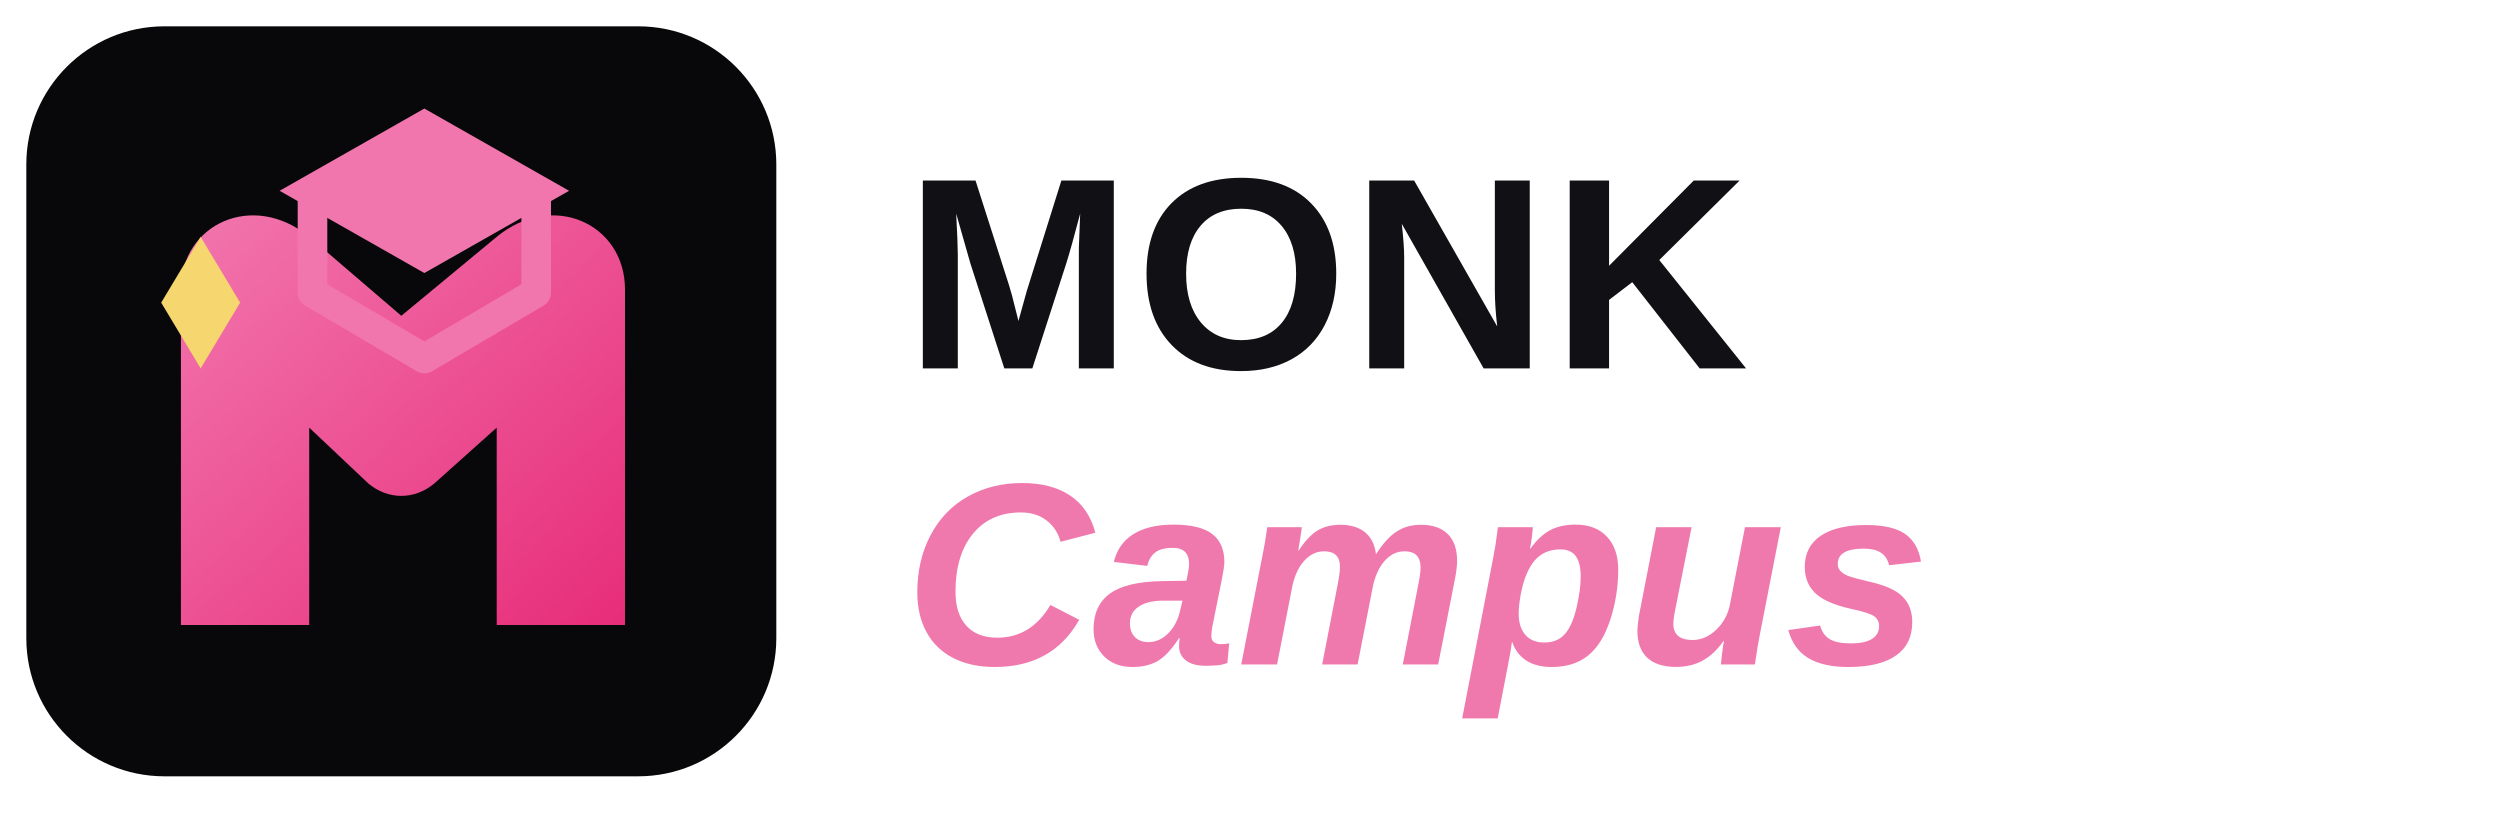
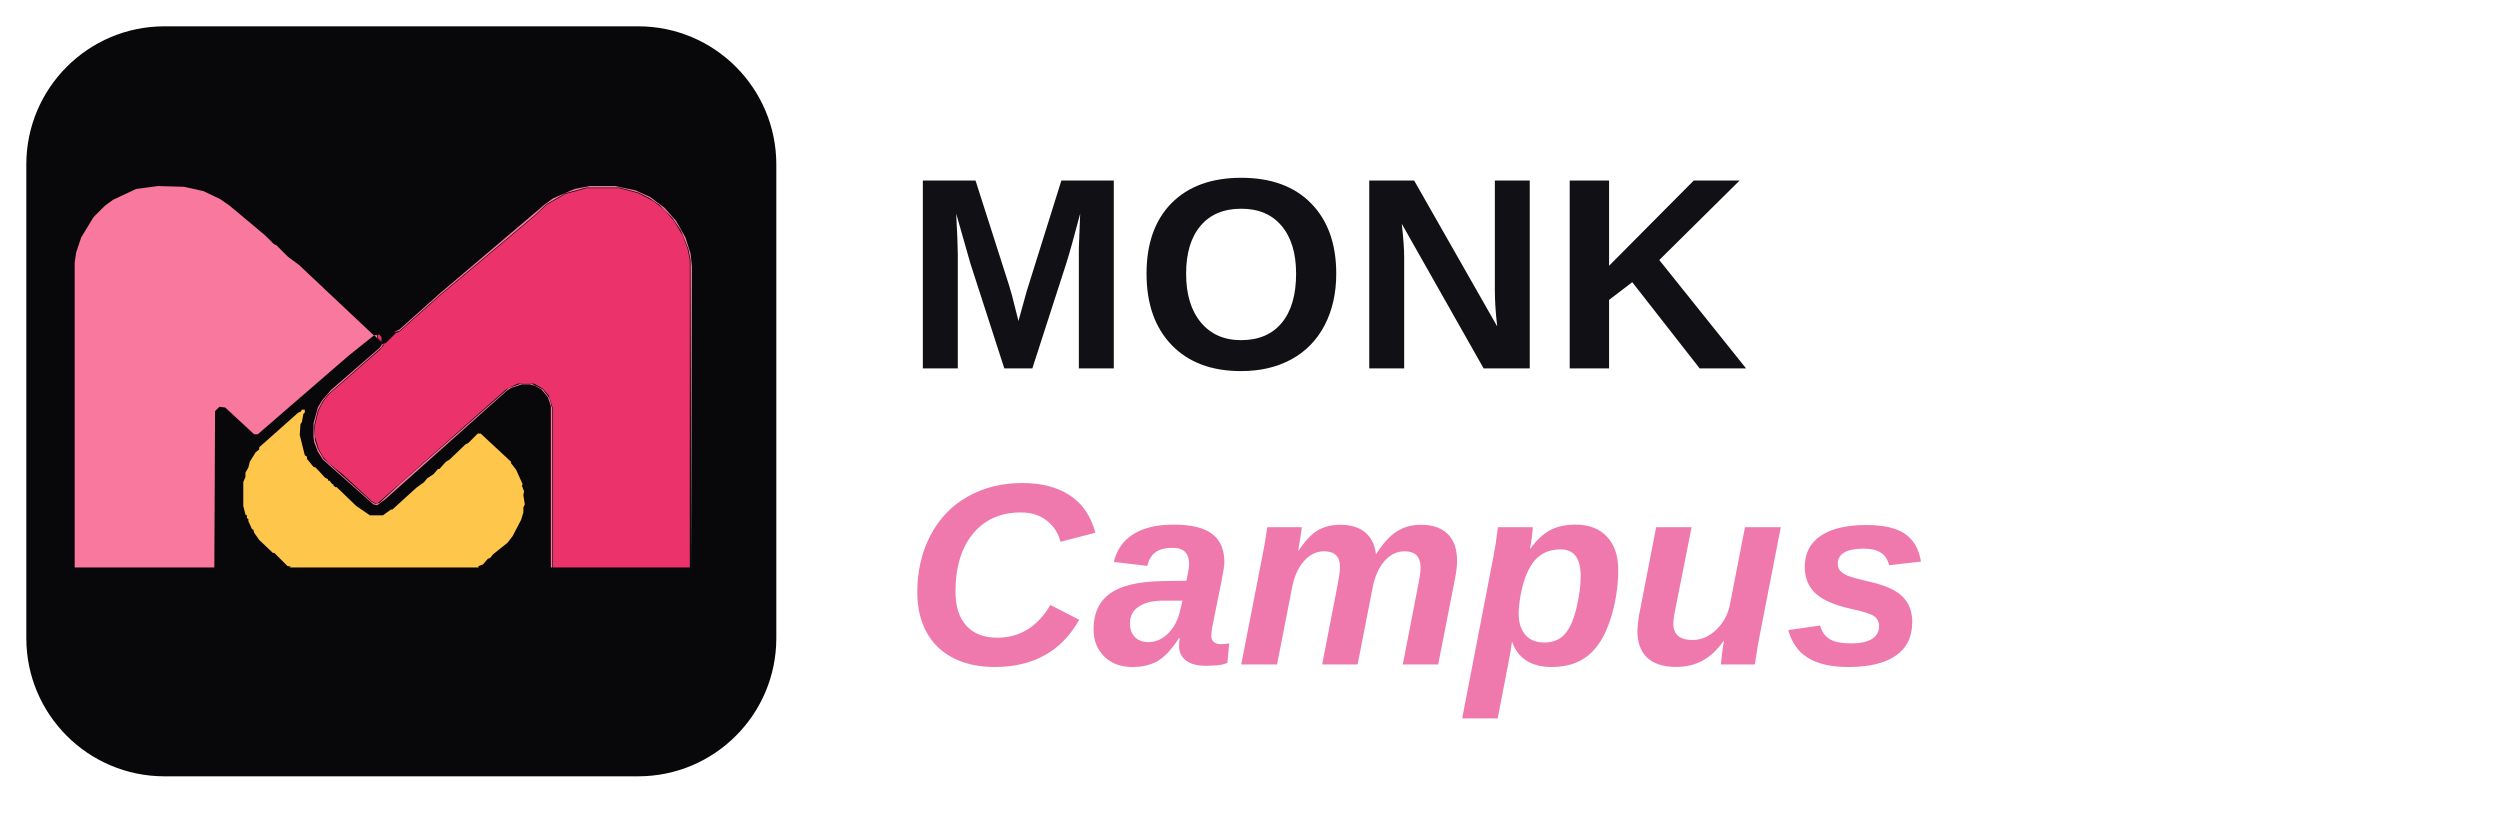
<svg xmlns="http://www.w3.org/2000/svg" viewBox="0 0 760 250" role="img" aria-labelledby="title">
-   <defs>
-     <linearGradient id="pink" x1="0" y1="0" x2="1" y2="1">
-       <stop stop-color="#f276ae" />
-       <stop offset="1" stop-color="#e72d79" />
-     </linearGradient>
-   </defs>
  <rect x="8" y="8" width="228" height="228" rx="42" fill="#08080a" />
-   <path d="M55 190V88c0-20 22-30 39-16l28 24 29-24c17-14 39-4 39 16v102h-39v-60l-19 17c-6 5-14 5-20 0L94 130v60z" fill="url(#pink)" />
-   <path d="M129 33l44 25-44 25-44-25z" fill="#f276ae" />
-   <path d="M95 59v30l34 20 34-20V59" fill="none" stroke="#f276ae" stroke-width="9" stroke-linejoin="round" />
-   <path d="M49 92l12-20 12 20-12 20z" fill="#f6d66f" />
+   <g transform="translate(4 2) scale(.22)">
+     <path fill="#F8789E" fill-rule="evenodd" d="M776,252 L746,265 L735,273 L590,396 L534,446 L526,450 L534,448 L589,399 L720,289 L737,273 L763,258 L792,250 L838,250 L864,257 L880,265 L893,274 L911,292 L923,310 L933,335 L936,350 L937,775 L938,359 L936,341 L929,319 L916,296 L900,278 L880,263 L860,254 L832,248 L797,248Z M111,291 L94,319 L87,340 L85,354 L85,775 L278,775 L279,559 L285,553 L293,554 L333,591 L338,591 L464,482 L499,454 L510,466 L507,471 L439,530 L427,544 L421,554 L415,576 L415,595 L416,602 L421,615 L428,626 L498,688 L503,689 L514,681 L682,531 L688,527 L703,522 L714,522 L721,524 L730,529 L739,540 L743,552 L743,775 L745,775 L745,556 L741,541 L732,529 L716,521 L702,521 L685,527 L536,658 L506,686 L500,687 L495,684 L429,625 L421,611 L417,599 L416,579 L421,558 L428,545 L435,536 L509,471 L511,467 L503,458 L503,454 L498,454 L395,357 L380,346 L364,330 L360,328 L348,316 L299,275 L286,266 L263,255 L236,249 L200,248 L170,252 L138,267 L127,275Z" />
+     <path fill="#EB326B" fill-rule="evenodd" d="M506,453 L504,454 L504,458 L509,463 L509,457Z M422,558 L417,579 L417,594 L422,611 L428,622 L436,631 L456,647 L495,683 L500,686 L504,686 L681,529 L697,521 L720,521 L732,528 L740,537 L746,556 L746,775 L935,775 L935,350 L932,335 L925,316 L913,296 L900,281 L885,269 L864,258 L838,251 L792,251 L763,259 L737,274 L720,290 L589,400 L534,449 L530,451 L528,450 L529,451 L515,465 L511,466 L512,468 L507,474 L436,536 L429,545Z" />
+     <path fill="#FEC64B" fill-rule="evenodd" d="M318,657 L318,690 L321,702 L323,703 L323,707 L325,708 L325,711 L330,722 L332,723 L333,727 L340,737 L359,755 L361,755 L379,773 L384,774 L382,775 L643,775 L643,773 L649,771 L656,763 L659,762 L663,757 L683,741 L690,732 L702,709 L705,699 L705,692 L707,688 L705,675 L706,670 L703,662 L704,660 L695,640 L688,631 L688,629 L646,590 L642,590 L629,603 L625,605 L603,626 L598,629 L589,639 L587,639 L581,646 L572,652 L568,657 L557,665 L524,695 L522,695 L511,703 L493,703 L474,690 L447,664 L445,664 L442,661 L443,660 L441,660 L437,655 L435,655 L435,653 L431,651 L418,637 L415,636 L406,625 L406,622 L403,620 L396,592 L397,577 L399,574 L401,563 L403,561 L403,557 L399,557 L397,560 L394,561 L340,609 L340,612 L335,616 L327,629 L325,637 L321,644 L321,650Z" />
+   </g>
  <text x="275" y="112" fill="#111014" font-family="Arial,Helvetica,sans-serif" font-size="83" font-weight="800" letter-spacing="1">MONK</text>
  <text x="275" y="202" fill="#ef78ad" font-family="Arial,Helvetica,sans-serif" font-size="79" font-style="italic" font-weight="700">Campus</text>
</svg>
